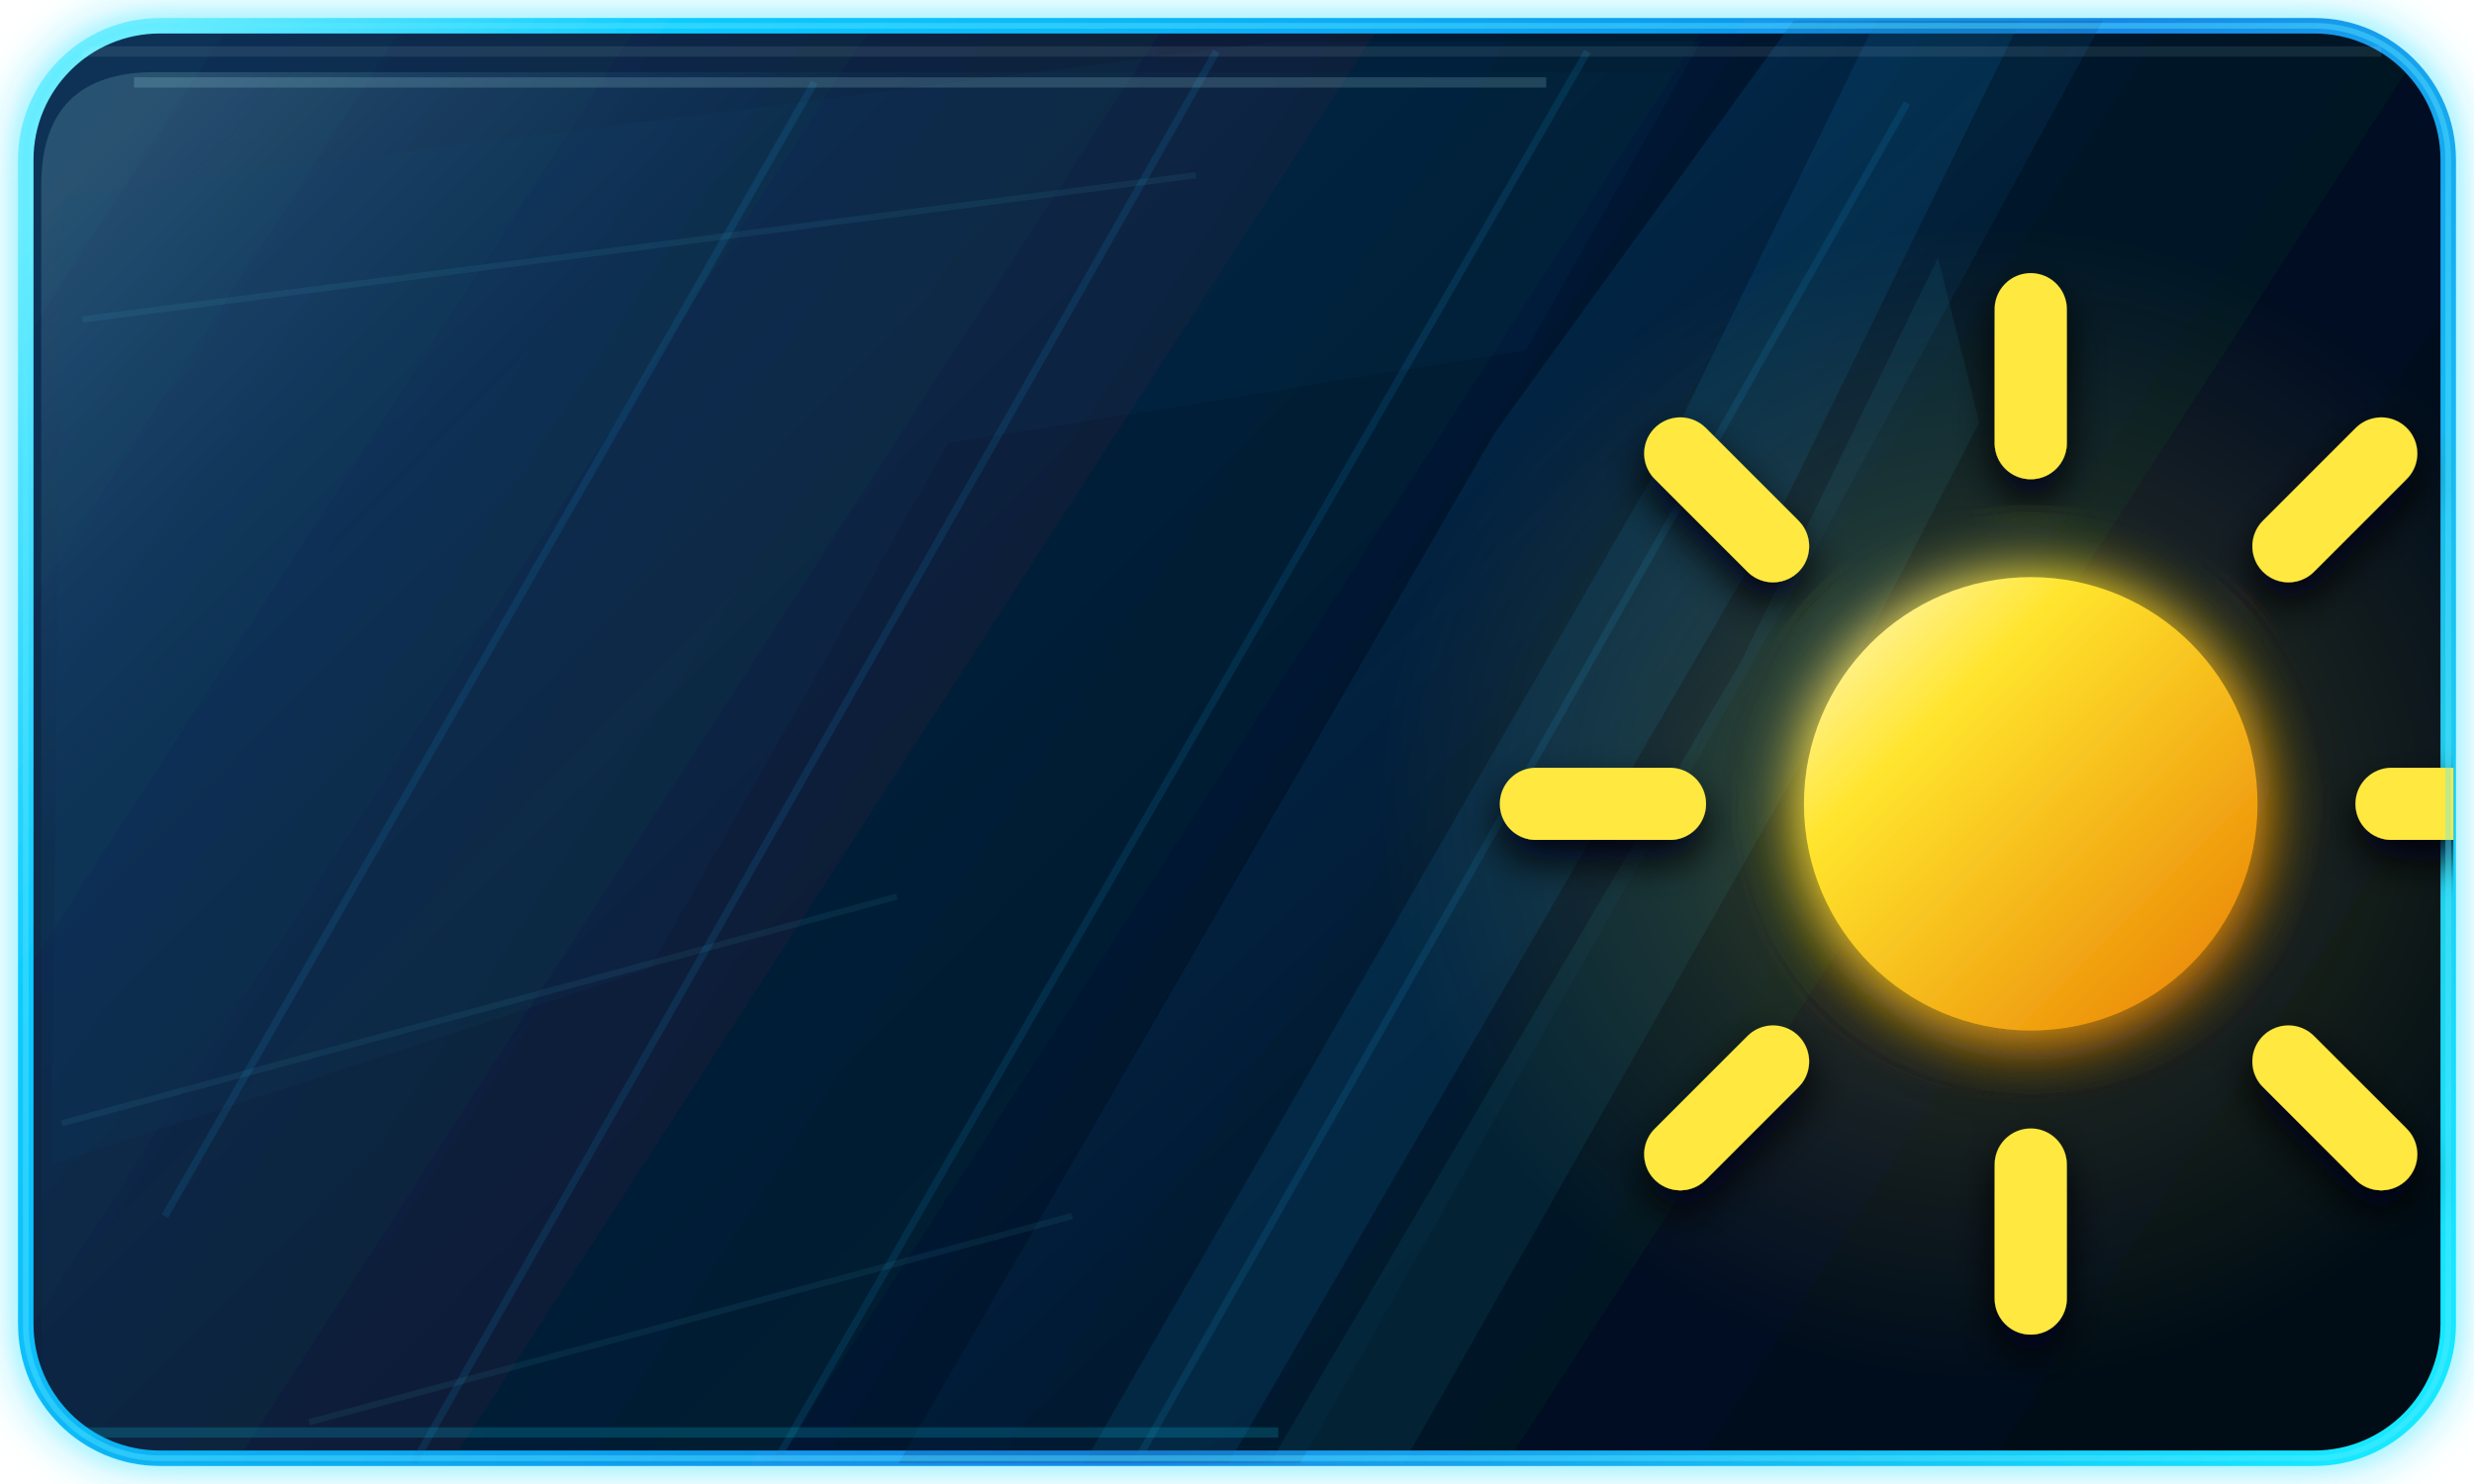
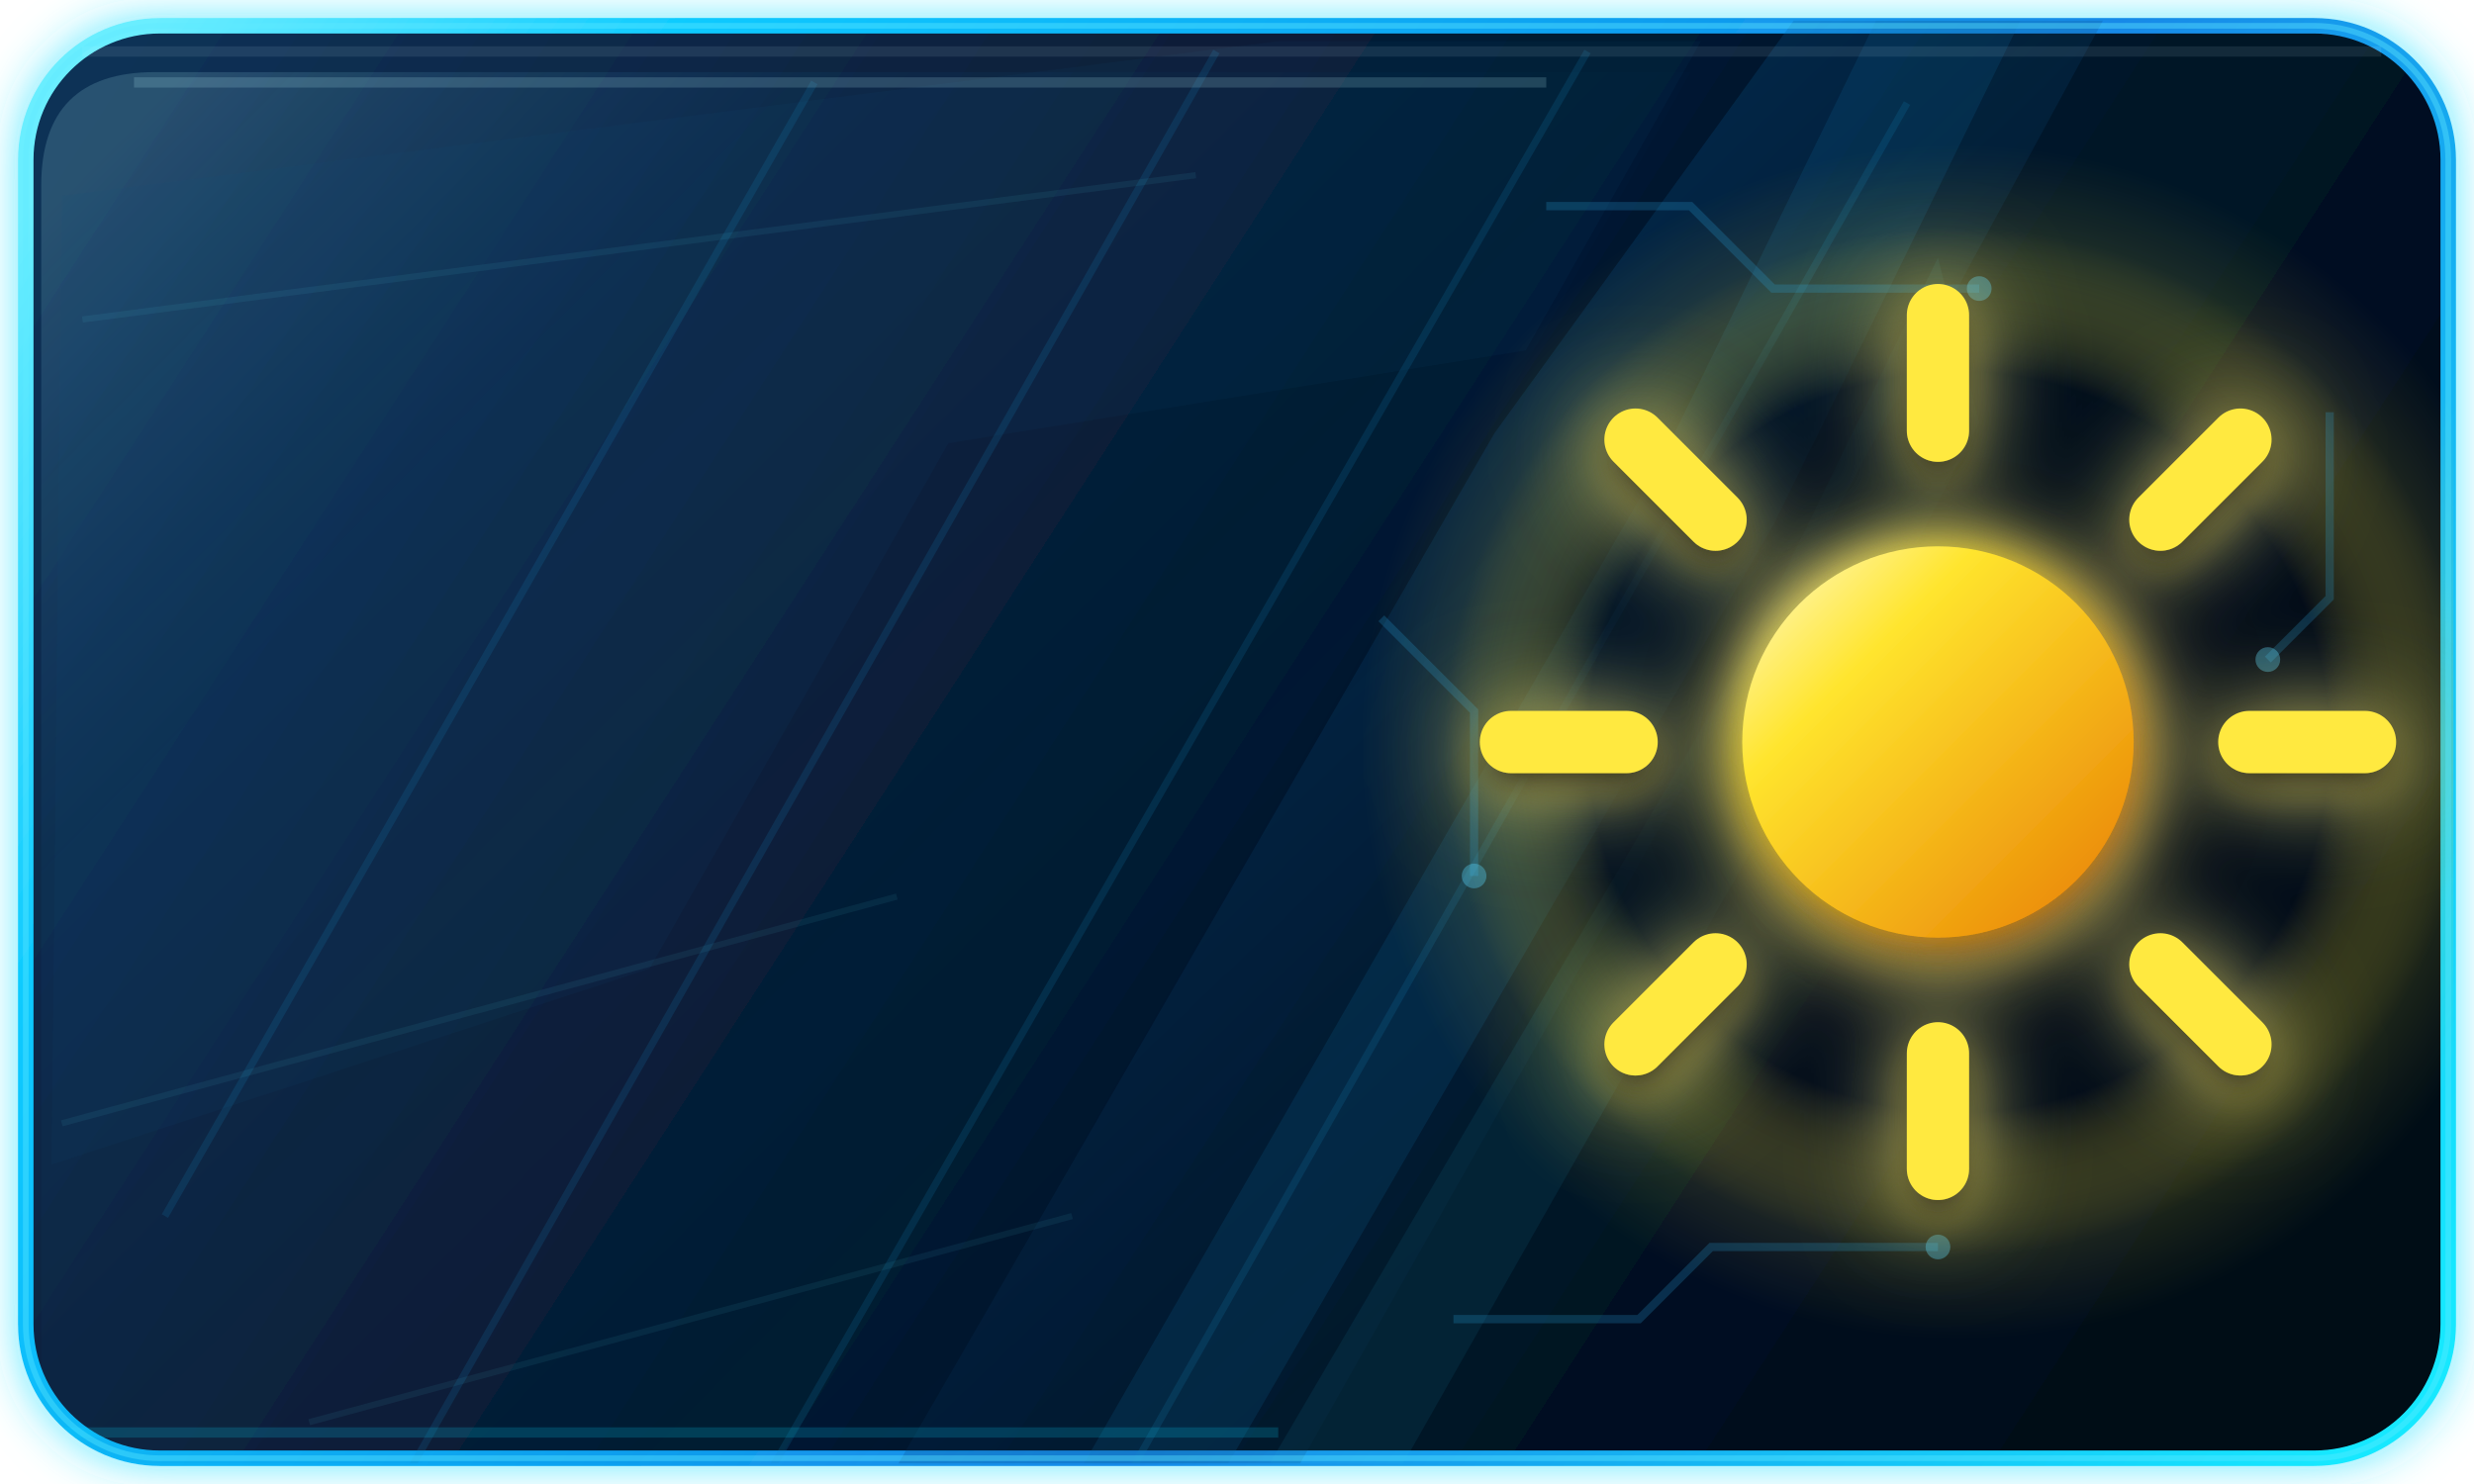
<svg xmlns="http://www.w3.org/2000/svg" viewBox="0 0 240 144" role="img" aria-label="Static Brightness tile artwork">
  <defs>
    <linearGradient id="surface" x1="12" y1="5" x2="224" y2="142" gradientUnits="userSpaceOnUse">
      <stop stop-color="#0b3156" />
      <stop offset=".34" stop-color="#071f39" />
      <stop offset=".7" stop-color="#041326" />
      <stop offset="1" stop-color="#010813" />
    </linearGradient>
    <linearGradient id="rim" x1="16" y1="0" x2="225" y2="144" gradientUnits="userSpaceOnUse">
      <stop stop-color="#6beeff" />
      <stop offset=".18" stop-color="#08c8ff" />
      <stop offset=".62" stop-color="#1589e8" />
      <stop offset="1" stop-color="#18e8ff" />
    </linearGradient>
    <linearGradient id="glass" x1="18" y1="7" x2="132" y2="119" gradientUnits="userSpaceOnUse">
      <stop stop-color="#b7f8ff" stop-opacity=".16" />
      <stop offset=".28" stop-color="#0f89cf" stop-opacity=".06" />
      <stop offset="1" stop-color="#020b19" stop-opacity="0" />
    </linearGradient>
    <linearGradient id="panel" x1="113" y1="15" x2="229" y2="136" gradientUnits="userSpaceOnUse">
      <stop stop-color="#0b80c6" stop-opacity=".26" />
      <stop offset=".44" stop-color="#08345e" stop-opacity=".18" />
      <stop offset="1" stop-color="#03101f" stop-opacity=".02" />
    </linearGradient>
    <linearGradient id="accent" x1="0" y1="0" x2="1" y2="1">
      <stop stop-color="#e9feff" />
      <stop offset=".22" stop-color="#62f1ff" />
      <stop offset=".62" stop-color="#08aeea" />
      <stop offset="1" stop-color="#07519f" />
    </linearGradient>
    <linearGradient id="metal" x1="0" y1="0" x2="1" y2="1">
      <stop stop-color="#f5fdff" />
      <stop offset=".2" stop-color="#9bd8ef" />
      <stop offset=".55" stop-color="#31658a" />
      <stop offset="1" stop-color="#071627" />
    </linearGradient>
    <linearGradient id="green" x1="0" y1="0" x2="1" y2="1">
      <stop stop-color="#caffee" />
      <stop offset=".28" stop-color="#39f5b0" />
      <stop offset="1" stop-color="#00765c" />
    </linearGradient>
    <linearGradient id="danger" x1="0" y1="0" x2="1" y2="1">
      <stop stop-color="#fff4ed" />
      <stop offset=".22" stop-color="#ff725f" />
      <stop offset=".72" stop-color="#e31c35" />
      <stop offset="1" stop-color="#6e0718" />
    </linearGradient>
    <linearGradient id="gold" x1="0" y1="0" x2="1" y2="1">
      <stop stop-color="#fffbd1" />
      <stop offset=".3" stop-color="#ffe52e" />
      <stop offset="1" stop-color="#e87b00" />
    </linearGradient>
    <radialGradient id="orb">
      <stop stop-color="#ffe233" stop-opacity=".28" />
      <stop offset=".55" stop-color="#ffe233" stop-opacity=".09" />
      <stop offset="1" stop-color="#ffe233" stop-opacity="0" />
    </radialGradient>
    <filter id="outerGlow" x="-30%" y="-50%" width="160%" height="200%">
      <feGaussianBlur stdDeviation="2.3" result="b" />
      <feColorMatrix in="b" values="0 0 0 0 .02 0 0 0 0 .75 0 0 0 0 1 0 0 0 .72 0" result="c" />
      <feMerge>
        <feMergeNode in="c" />
        <feMergeNode in="SourceGraphic" />
      </feMerge>
    </filter>
    <filter id="glow" x="-80%" y="-80%" width="260%" height="260%">
      <feGaussianBlur stdDeviation="3" result="b" />
      <feMerge>
        <feMergeNode in="b" />
        <feMergeNode in="SourceGraphic" />
      </feMerge>
    </filter>
    <filter id="shadow" x="-80%" y="-80%" width="260%" height="260%">
      <feDropShadow dx="0" dy="2" stdDeviation="2" flood-color="#000711" flood-opacity=".95" />
    </filter>
+     <radialGradient id="halo" cx="190" cy="72" r="58" gradientUnits="userSpaceOnUse">
+       <stop stop-color="#01050d" stop-opacity=".92" />
+       <stop offset=".62" stop-color="#020a17" stop-opacity=".7" />
+       <stop offset=".86" stop-color="#ffe233" stop-opacity=".1" />
+       <stop offset="1" stop-color="#ffe233" stop-opacity="0" />
+     </radialGradient>
+     <filter id="bloom" x="-40%" y="-40%" width="180%" height="180%">
+       <feGaussianBlur in="SourceAlpha" stdDeviation="4.5" result="b" />
+       <feColorMatrix in="b" values="0 0 0 0 1.000 0 0 0 0 0.886 0 0 0 0 0.200 0 0 0 .75 0" result="c" />
+       <feMerge>
+         <feMergeNode in="c" />
+         <feMergeNode in="SourceGraphic" />
+       </feMerge>
+     </filter>
    <clipPath id="clip">
      <rect x="2" y="2" width="236" height="140" rx="13" />
    </clipPath>
  </defs>
  <g filter="url(#outerGlow)">
    <rect x="2.5" y="2.5" width="235" height="139" rx="13" fill="url(#surface)" stroke="url(#rim)" stroke-width="1.5" />
  </g>
  <g clip-path="url(#clip)">
    <path d="M10 7H164L129 69 86 144H4V18Q4 7 15 7Z" fill="url(#glass)" />
    <path d="M6 19 124 4h41l-17 30L92 43 63 94 5 113Z" fill="#0b4f7d" opacity=".09" />
    <path d="M86 144 145 42 174 2h30l-31 57-48 85Z" fill="url(#panel)" />
    <path d="m104 144 57-99 21-43h14l-24 49-54 93Z" fill="#0e75ad" opacity=".16" />
    <path d="m122 144 47-80 19-39 4 16-15 29-42 74Z" fill="#21b9e7" opacity=".08" />
    <path d="M16 118 79 8M39 144 118 5M74 144l80-139M109 144 185 10" fill="none" stroke="#178ec2" stroke-opacity=".16" stroke-width=".7" />
    <path d="M8 31 116 17M6 109l81-22M30 138l74-20" fill="none" stroke="#5ae9ff" stroke-opacity=".07" stroke-width=".6" />
    <path d="M13 8h137" stroke="#c1fbff" stroke-opacity=".17" />
-     <ellipse cx="193" cy="78" rx="59" ry="56" fill="url(#orb)" />
-     <g filter="url(#shadow)">
-       <g transform="translate(146 25)">
-         <circle cx="51" cy="53" r="22" fill="url(#gold)" filter="url(#glow)" />
-         <g stroke="#ffe93f" stroke-width="7" stroke-linecap="round">
-           <path d="M51 5v13M51 88v13M3 53h13M86 53h13M17 19l9 9M76 78l9 9M85 19l-9 9M26 78l-9 9" />
+     <circle cx="190" cy="72" r="58" fill="url(#halo)" />
+     <path d="M150 20h14l8 8h20M141 128h18l7-7h22M226 40v18l-6 6M134 60l9 9v16" fill="none" stroke="#2aa9e6" stroke-opacity=".22" stroke-width=".8" />
+     <g fill="#57d8ff" fill-opacity=".35">
+       <circle cx="192" cy="28" r="1.2" />
+       <circle cx="188" cy="121" r="1.2" />
+       <circle cx="220" cy="64" r="1.2" />
+       <circle cx="143" cy="85" r="1.2" />
+     </g>
+     <g filter="url(#bloom)">
+       <g transform="translate(188 72) scale(0.863) translate(-197.0 -78.0)">
+         <g filter="url(#shadow)">
+           <g transform="translate(146 25)">
+             <circle cx="51" cy="53" r="22" fill="url(#gold)" filter="url(#glow)" />
+             <g stroke="#ffe93f" stroke-width="7" stroke-linecap="round">
+               <path d="M51 5v13M51 88v13M3 53h13M86 53h13M17 19l9 9M76 78l9 9M85 19l-9 9M26 78l-9 9" />
+             </g>
+           </g>
        </g>
      </g>
    </g>
    <path d="M5 139h119" stroke="#0ad8ff" stroke-opacity=".18" />
    <path d="M8 5h223" stroke="#d9fdff" stroke-opacity=".09" />
  </g>
  <rect x="2.5" y="2.5" width="235" height="139" rx="13" fill="none" stroke="#60eaff" stroke-opacity=".38" stroke-width=".55" />
</svg>
